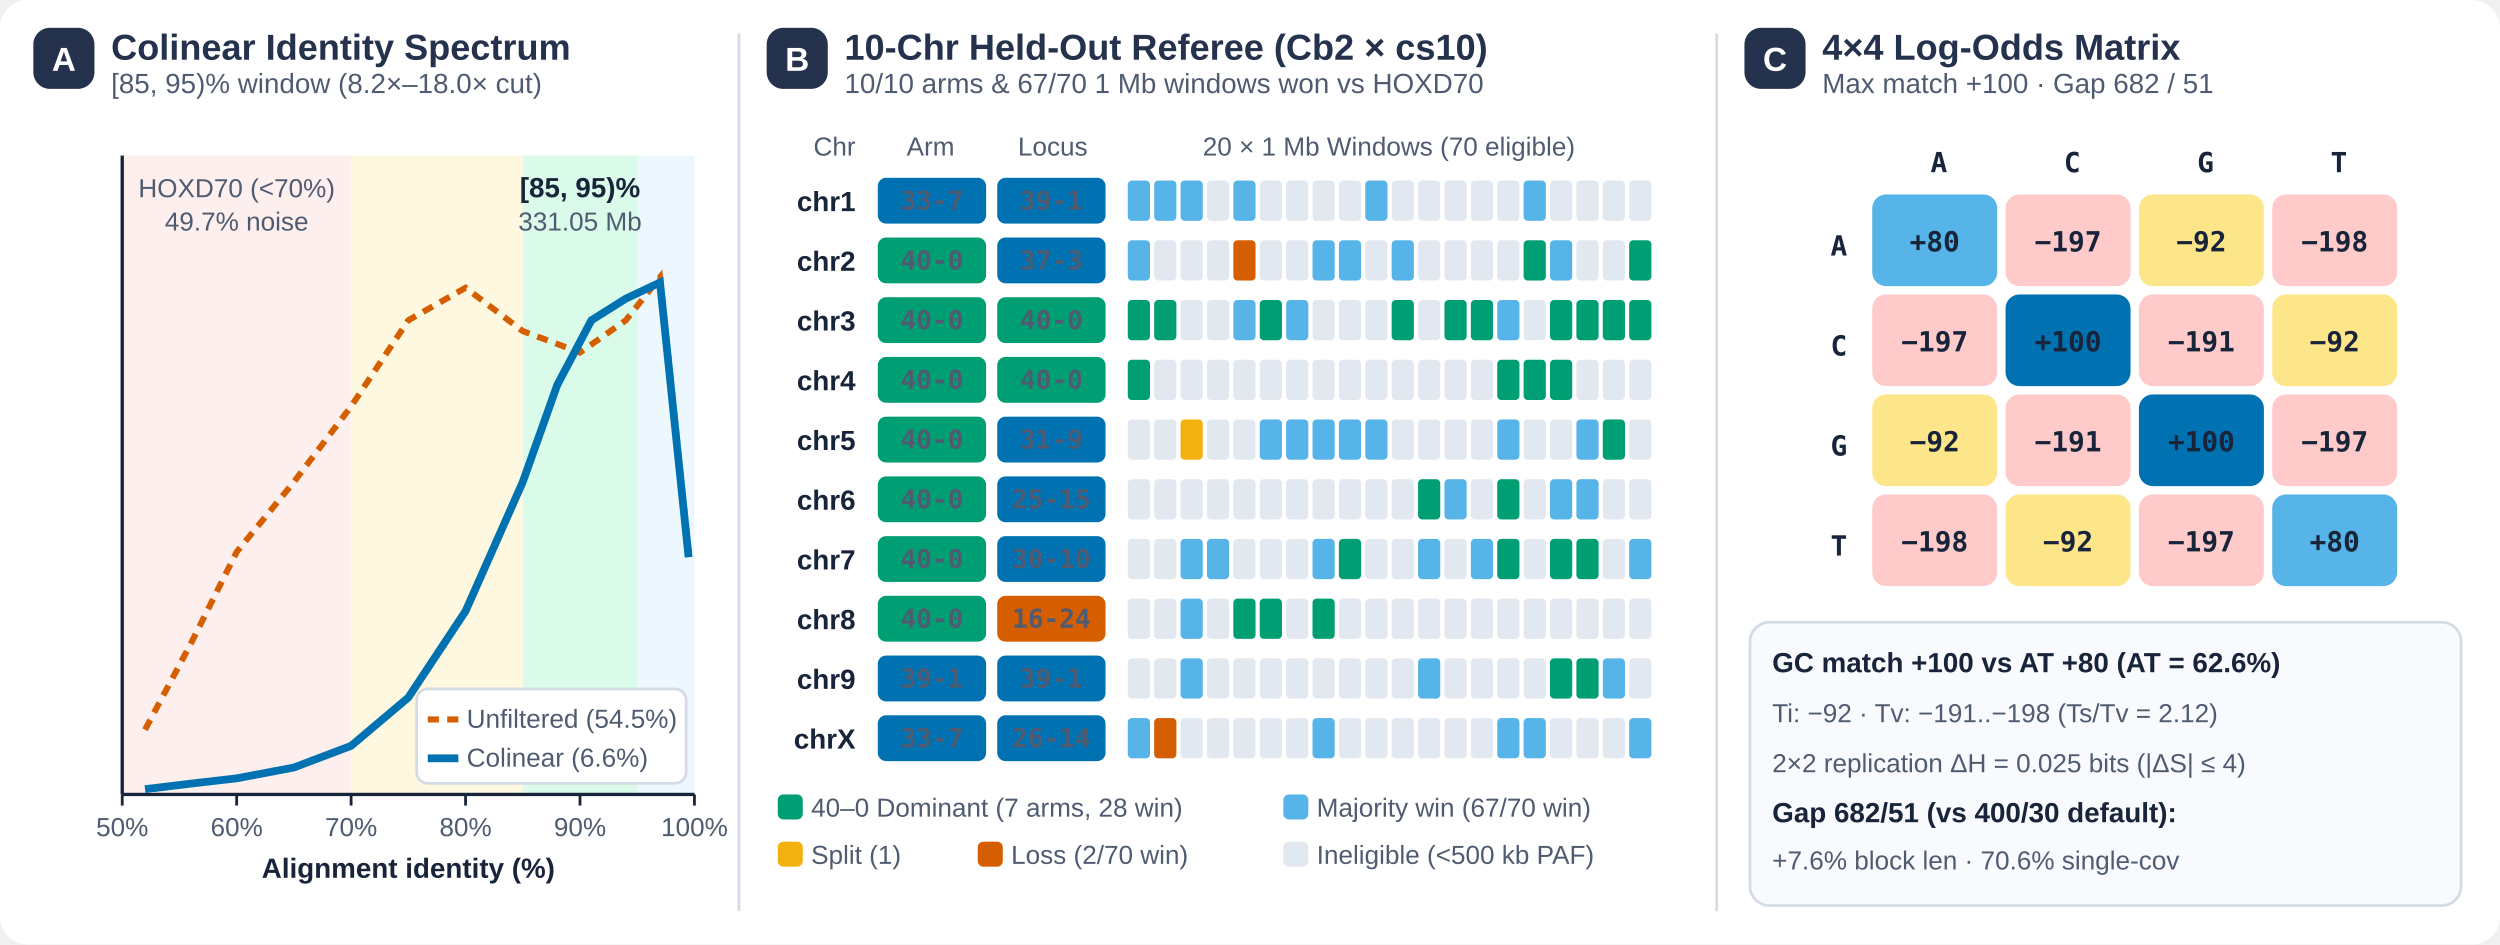
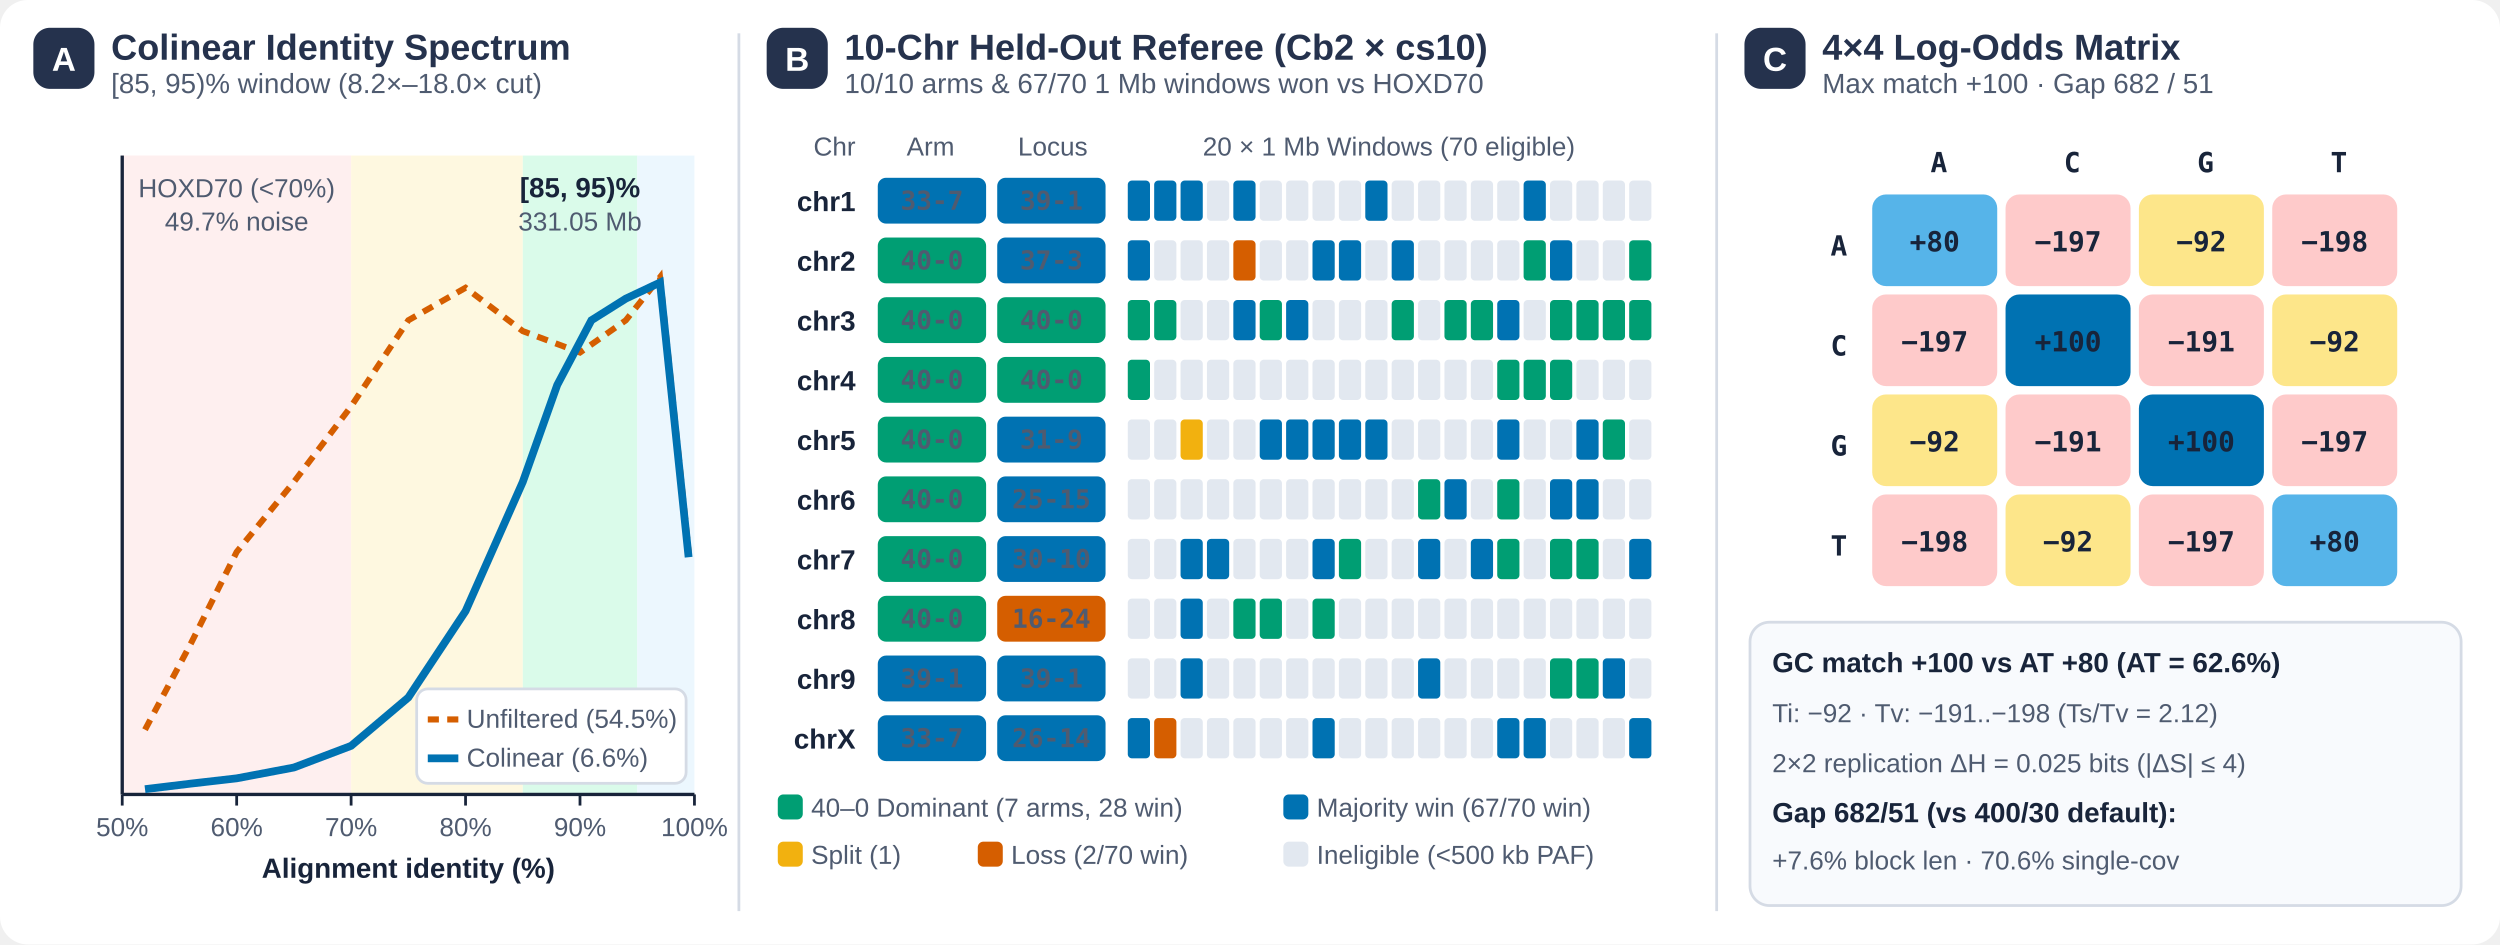
<svg xmlns="http://www.w3.org/2000/svg" viewBox="0 0 900 340" width="100%" height="100%">
  <style>
  text { font-family: "Atkinson Hyperlegible Next", "Helvetica Neue", Arial, sans-serif; fill: #18243a; }
  .mono { font-family: "Atkinson Hyperlegible Mono", "SFMono-Regular", Consolas, monospace; }
  .title { font-size: 13px; font-weight: 800; fill: #25324d; }
  .sub { font-size: 10px; fill: #4f5b70; }
  .lbl { font-size: 10px; font-weight: 600; fill: #18243a; }
  .ax { font-size: 9.4px; fill: #4f5b70; }
  .badge { font-size: 12px; font-weight: 800; fill: #ffffff; }
</style>
  <rect x="0" y="0" width="900" height="340" rx="10" fill="#ffffff" />
  <rect x="12" y="10" width="22" height="22" rx="6" fill="#25324d" />
  <text x="23" y="25.5" text-anchor="middle" class="badge">A</text>
  <text x="40" y="21.5" class="title">Colinear Identity Spectrum</text>
  <text x="40" y="33.5" class="sub">[85, 95)% window (8.2×–18.0× cut)</text>
  <rect x="44.0" y="56" width="82.4" height="230" fill="#fee2e2" opacity="0.55" />
  <rect x="126.4" y="56" width="61.8" height="230" fill="#fef3c7" opacity="0.55" />
  <rect x="188.2" y="56" width="41.2" height="230" fill="#d1fae5" opacity="0.8" />
  <rect x="229.4" y="56" width="20.6" height="230" fill="#e0f2fe" opacity="0.6" />
  <line x1="44" y1="286" x2="250" y2="286" stroke="#18243a" stroke-width="1.2" />
  <line x1="44" y1="56" x2="44" y2="286" stroke="#18243a" stroke-width="1.2" />
  <line x1="44.0" y1="286" x2="44.0" y2="290" stroke="#18243a" />
  <text x="44.0" y="301" text-anchor="middle" class="ax">50%</text>
  <line x1="85.2" y1="286" x2="85.2" y2="290" stroke="#18243a" />
  <text x="85.2" y="301" text-anchor="middle" class="ax">60%</text>
  <line x1="126.4" y1="286" x2="126.4" y2="290" stroke="#18243a" />
  <text x="126.4" y="301" text-anchor="middle" class="ax">70%</text>
  <line x1="167.6" y1="286" x2="167.6" y2="290" stroke="#18243a" />
  <text x="167.6" y="301" text-anchor="middle" class="ax">80%</text>
  <line x1="208.8" y1="286" x2="208.8" y2="290" stroke="#18243a" />
  <text x="208.8" y="301" text-anchor="middle" class="ax">90%</text>
  <line x1="250.0" y1="286" x2="250.0" y2="290" stroke="#18243a" />
  <text x="250.0" y="301" text-anchor="middle" class="ax">100%</text>
  <text x="147.0" y="316" text-anchor="middle" class="lbl">Alignment identity (%)</text>
  <polyline fill="none" stroke="#D55E00" stroke-width="2.2" stroke-dasharray="4,3" points="52.2,262.7 68.7,231.7 85.2,198.7 105.8,173.5 126.4,146.3 147.0,115.3 167.6,103.6 188.2,119.2 208.8,126.9 225.3,115.3 237.6,99.8 247.9,198.7" />
  <polyline fill="none" stroke="#0072B2" stroke-width="2.8" points="52.2,284.1 68.7,282.1 85.2,280.2 105.8,276.3 126.4,268.5 147.0,251.1 167.6,220.0 188.2,173.5 200.6,138.6 212.9,115.3 225.3,107.5 237.6,101.7 247.9,200.6" />
  <text x="85.2" y="71" text-anchor="middle" class="ax" fill="#D55E00">HOXD70 (&lt;70%)</text>
  <text x="85.2" y="83" text-anchor="middle" class="ax" fill="#D55E00">49.7% noise</text>
  <text x="208.8" y="71" text-anchor="middle" class="lbl" fill="#009E73">[85, 95)%</text>
  <text x="208.8" y="83" text-anchor="middle" class="ax" fill="#009E73">331.05 Mb</text>
  <rect x="150" y="248" width="97" height="34" rx="4" fill="#ffffff" stroke="#d5dbe5" />
  <line x1="154" y1="259" x2="165" y2="259" stroke="#D55E00" stroke-width="2.2" stroke-dasharray="4,3" />
  <text x="168" y="262" class="ax">Unfiltered (54.5%)</text>
  <line x1="154" y1="273" x2="165" y2="273" stroke="#0072B2" stroke-width="2.8" />
  <text x="168" y="276" class="ax">Colinear (6.6%)</text>
  <line x1="266" y1="12" x2="266" y2="328" stroke="#d5dbe5" />
  <rect x="276" y="10" width="22" height="22" rx="6" fill="#25324d" />
  <text x="287" y="25.5" text-anchor="middle" class="badge">B</text>
  <text x="304" y="21.5" class="title">10-Chr Held-Out Referee (Cb2 × cs10)</text>
  <text x="304" y="33.5" class="sub">10/10 arms &amp; 67/70 1 Mb windows won vs HOXD70</text>
  <text x="308" y="56" text-anchor="end" class="ax">Chr</text>
  <text x="335" y="56" text-anchor="middle" class="ax">Arm</text>
  <text x="379" y="56" text-anchor="middle" class="ax">Locus</text>
  <text x="500" y="56" text-anchor="middle" class="ax">20 × 1 Mb Windows (70 eligible)</text>
  <text x="308" y="76.0" text-anchor="end" class="lbl">chr1</text>
  <rect x="316" y="64.0" width="39" height="16.5" rx="3" fill="#0072B2" />
  <text x="335.5" y="75.5" text-anchor="middle" class="ax mono" fill="#ffffff" font-weight="700">33-7</text>
  <rect x="359" y="64.0" width="39" height="16.5" rx="3" fill="#0072B2" />
  <text x="378.5" y="75.5" text-anchor="middle" class="ax mono" fill="#ffffff" font-weight="700">39-1</text>
-   <rect x="406.0" y="65.0" width="8" height="14.5" rx="1.5" fill="#56B4E9" />
-   <rect x="415.5" y="65.0" width="8" height="14.5" rx="1.5" fill="#56B4E9" />
-   <rect x="425.0" y="65.0" width="8" height="14.5" rx="1.5" fill="#56B4E9" />
+   <rect x="406.0" y="65.0" width="8" height="14.5" rx="1.5" fill="#0072B2" />
+   <rect x="415.5" y="65.0" width="8" height="14.5" rx="1.5" fill="#0072B2" />
+   <rect x="425.0" y="65.0" width="8" height="14.5" rx="1.5" fill="#0072B2" />
  <rect x="434.5" y="65.0" width="8" height="14.5" rx="1.5" fill="#e2e8f0" />
-   <rect x="444.0" y="65.0" width="8" height="14.5" rx="1.5" fill="#56B4E9" />
+   <rect x="444.0" y="65.0" width="8" height="14.5" rx="1.5" fill="#0072B2" />
  <rect x="453.5" y="65.0" width="8" height="14.5" rx="1.5" fill="#e2e8f0" />
  <rect x="463.0" y="65.0" width="8" height="14.5" rx="1.5" fill="#e2e8f0" />
  <rect x="472.5" y="65.0" width="8" height="14.5" rx="1.5" fill="#e2e8f0" />
  <rect x="482.0" y="65.0" width="8" height="14.5" rx="1.5" fill="#e2e8f0" />
-   <rect x="491.5" y="65.0" width="8" height="14.5" rx="1.5" fill="#56B4E9" />
+   <rect x="491.5" y="65.0" width="8" height="14.5" rx="1.5" fill="#0072B2" />
  <rect x="501.0" y="65.0" width="8" height="14.5" rx="1.5" fill="#e2e8f0" />
  <rect x="510.5" y="65.0" width="8" height="14.5" rx="1.5" fill="#e2e8f0" />
  <rect x="520.0" y="65.0" width="8" height="14.5" rx="1.5" fill="#e2e8f0" />
  <rect x="529.5" y="65.0" width="8" height="14.5" rx="1.5" fill="#e2e8f0" />
  <rect x="539.0" y="65.0" width="8" height="14.5" rx="1.5" fill="#e2e8f0" />
-   <rect x="548.5" y="65.0" width="8" height="14.5" rx="1.5" fill="#56B4E9" />
+   <rect x="548.5" y="65.0" width="8" height="14.5" rx="1.5" fill="#0072B2" />
  <rect x="558.0" y="65.0" width="8" height="14.5" rx="1.5" fill="#e2e8f0" />
  <rect x="567.5" y="65.0" width="8" height="14.5" rx="1.5" fill="#e2e8f0" />
  <rect x="577.0" y="65.0" width="8" height="14.5" rx="1.5" fill="#e2e8f0" />
  <rect x="586.5" y="65.0" width="8" height="14.5" rx="1.5" fill="#e2e8f0" />
  <text x="308" y="97.5" text-anchor="end" class="lbl">chr2</text>
  <rect x="316" y="85.5" width="39" height="16.5" rx="3" fill="#009E73" />
  <text x="335.5" y="97.0" text-anchor="middle" class="ax mono" fill="#ffffff" font-weight="700">40-0</text>
  <rect x="359" y="85.5" width="39" height="16.5" rx="3" fill="#0072B2" />
  <text x="378.5" y="97.0" text-anchor="middle" class="ax mono" fill="#ffffff" font-weight="700">37-3</text>
-   <rect x="406.0" y="86.5" width="8" height="14.5" rx="1.5" fill="#56B4E9" />
+   <rect x="406.0" y="86.5" width="8" height="14.5" rx="1.5" fill="#0072B2" />
  <rect x="415.5" y="86.5" width="8" height="14.5" rx="1.5" fill="#e2e8f0" />
  <rect x="425.0" y="86.5" width="8" height="14.5" rx="1.5" fill="#e2e8f0" />
  <rect x="434.5" y="86.5" width="8" height="14.5" rx="1.5" fill="#e2e8f0" />
  <rect x="444.0" y="86.5" width="8" height="14.5" rx="1.5" fill="#D55E00" />
  <rect x="453.5" y="86.5" width="8" height="14.5" rx="1.5" fill="#e2e8f0" />
  <rect x="463.0" y="86.5" width="8" height="14.5" rx="1.5" fill="#e2e8f0" />
-   <rect x="472.5" y="86.5" width="8" height="14.5" rx="1.5" fill="#56B4E9" />
-   <rect x="482.0" y="86.5" width="8" height="14.5" rx="1.5" fill="#56B4E9" />
+   <rect x="472.5" y="86.5" width="8" height="14.5" rx="1.5" fill="#0072B2" />
+   <rect x="482.0" y="86.5" width="8" height="14.5" rx="1.5" fill="#0072B2" />
  <rect x="491.5" y="86.5" width="8" height="14.5" rx="1.5" fill="#e2e8f0" />
-   <rect x="501.0" y="86.5" width="8" height="14.5" rx="1.5" fill="#56B4E9" />
+   <rect x="501.0" y="86.5" width="8" height="14.5" rx="1.5" fill="#0072B2" />
  <rect x="510.5" y="86.5" width="8" height="14.5" rx="1.5" fill="#e2e8f0" />
  <rect x="520.0" y="86.5" width="8" height="14.5" rx="1.5" fill="#e2e8f0" />
  <rect x="529.5" y="86.5" width="8" height="14.5" rx="1.5" fill="#e2e8f0" />
  <rect x="539.0" y="86.5" width="8" height="14.5" rx="1.5" fill="#e2e8f0" />
  <rect x="548.5" y="86.5" width="8" height="14.5" rx="1.5" fill="#009E73" />
-   <rect x="558.0" y="86.5" width="8" height="14.5" rx="1.5" fill="#56B4E9" />
+   <rect x="558.0" y="86.5" width="8" height="14.5" rx="1.5" fill="#0072B2" />
  <rect x="567.5" y="86.5" width="8" height="14.5" rx="1.5" fill="#e2e8f0" />
  <rect x="577.0" y="86.5" width="8" height="14.5" rx="1.5" fill="#e2e8f0" />
  <rect x="586.5" y="86.5" width="8" height="14.5" rx="1.5" fill="#009E73" />
  <text x="308" y="119.0" text-anchor="end" class="lbl">chr3</text>
  <rect x="316" y="107.0" width="39" height="16.5" rx="3" fill="#009E73" />
  <text x="335.5" y="118.5" text-anchor="middle" class="ax mono" fill="#ffffff" font-weight="700">40-0</text>
  <rect x="359" y="107.0" width="39" height="16.5" rx="3" fill="#009E73" />
  <text x="378.5" y="118.5" text-anchor="middle" class="ax mono" fill="#ffffff" font-weight="700">40-0</text>
  <rect x="406.0" y="108.0" width="8" height="14.5" rx="1.5" fill="#009E73" />
  <rect x="415.5" y="108.0" width="8" height="14.5" rx="1.5" fill="#009E73" />
  <rect x="425.0" y="108.0" width="8" height="14.5" rx="1.5" fill="#e2e8f0" />
  <rect x="434.5" y="108.0" width="8" height="14.5" rx="1.5" fill="#e2e8f0" />
-   <rect x="444.0" y="108.0" width="8" height="14.5" rx="1.5" fill="#56B4E9" />
+   <rect x="444.0" y="108.0" width="8" height="14.5" rx="1.5" fill="#0072B2" />
  <rect x="453.5" y="108.0" width="8" height="14.5" rx="1.5" fill="#009E73" />
-   <rect x="463.0" y="108.0" width="8" height="14.5" rx="1.5" fill="#56B4E9" />
+   <rect x="463.0" y="108.0" width="8" height="14.5" rx="1.5" fill="#0072B2" />
  <rect x="472.5" y="108.0" width="8" height="14.5" rx="1.5" fill="#e2e8f0" />
  <rect x="482.0" y="108.0" width="8" height="14.5" rx="1.5" fill="#e2e8f0" />
  <rect x="491.5" y="108.0" width="8" height="14.5" rx="1.5" fill="#e2e8f0" />
  <rect x="501.0" y="108.0" width="8" height="14.5" rx="1.5" fill="#009E73" />
  <rect x="510.5" y="108.0" width="8" height="14.5" rx="1.5" fill="#e2e8f0" />
  <rect x="520.0" y="108.0" width="8" height="14.5" rx="1.5" fill="#009E73" />
  <rect x="529.5" y="108.0" width="8" height="14.5" rx="1.5" fill="#009E73" />
-   <rect x="539.0" y="108.0" width="8" height="14.5" rx="1.5" fill="#56B4E9" />
+   <rect x="539.0" y="108.0" width="8" height="14.5" rx="1.5" fill="#0072B2" />
  <rect x="548.5" y="108.0" width="8" height="14.5" rx="1.5" fill="#e2e8f0" />
  <rect x="558.0" y="108.0" width="8" height="14.5" rx="1.5" fill="#009E73" />
  <rect x="567.5" y="108.0" width="8" height="14.5" rx="1.5" fill="#009E73" />
  <rect x="577.0" y="108.0" width="8" height="14.5" rx="1.5" fill="#009E73" />
  <rect x="586.5" y="108.0" width="8" height="14.5" rx="1.5" fill="#009E73" />
  <text x="308" y="140.5" text-anchor="end" class="lbl">chr4</text>
  <rect x="316" y="128.5" width="39" height="16.5" rx="3" fill="#009E73" />
  <text x="335.5" y="140.0" text-anchor="middle" class="ax mono" fill="#ffffff" font-weight="700">40-0</text>
  <rect x="359" y="128.5" width="39" height="16.5" rx="3" fill="#009E73" />
  <text x="378.5" y="140.0" text-anchor="middle" class="ax mono" fill="#ffffff" font-weight="700">40-0</text>
  <rect x="406.0" y="129.5" width="8" height="14.5" rx="1.5" fill="#009E73" />
  <rect x="415.5" y="129.5" width="8" height="14.5" rx="1.5" fill="#e2e8f0" />
  <rect x="425.0" y="129.5" width="8" height="14.5" rx="1.5" fill="#e2e8f0" />
  <rect x="434.5" y="129.5" width="8" height="14.5" rx="1.5" fill="#e2e8f0" />
  <rect x="444.0" y="129.5" width="8" height="14.5" rx="1.5" fill="#e2e8f0" />
  <rect x="453.5" y="129.5" width="8" height="14.5" rx="1.5" fill="#e2e8f0" />
  <rect x="463.0" y="129.5" width="8" height="14.5" rx="1.5" fill="#e2e8f0" />
  <rect x="472.5" y="129.5" width="8" height="14.5" rx="1.5" fill="#e2e8f0" />
  <rect x="482.0" y="129.5" width="8" height="14.5" rx="1.5" fill="#e2e8f0" />
  <rect x="491.5" y="129.5" width="8" height="14.5" rx="1.5" fill="#e2e8f0" />
  <rect x="501.0" y="129.5" width="8" height="14.5" rx="1.5" fill="#e2e8f0" />
  <rect x="510.5" y="129.5" width="8" height="14.5" rx="1.5" fill="#e2e8f0" />
  <rect x="520.0" y="129.5" width="8" height="14.5" rx="1.5" fill="#e2e8f0" />
  <rect x="529.5" y="129.5" width="8" height="14.5" rx="1.5" fill="#e2e8f0" />
  <rect x="539.0" y="129.5" width="8" height="14.5" rx="1.5" fill="#009E73" />
  <rect x="548.5" y="129.5" width="8" height="14.5" rx="1.5" fill="#009E73" />
  <rect x="558.0" y="129.5" width="8" height="14.5" rx="1.5" fill="#009E73" />
  <rect x="567.5" y="129.5" width="8" height="14.5" rx="1.5" fill="#e2e8f0" />
  <rect x="577.0" y="129.5" width="8" height="14.5" rx="1.5" fill="#e2e8f0" />
  <rect x="586.5" y="129.5" width="8" height="14.5" rx="1.5" fill="#e2e8f0" />
  <text x="308" y="162.0" text-anchor="end" class="lbl">chr5</text>
  <rect x="316" y="150.0" width="39" height="16.5" rx="3" fill="#009E73" />
  <text x="335.5" y="161.5" text-anchor="middle" class="ax mono" fill="#ffffff" font-weight="700">40-0</text>
  <rect x="359" y="150.0" width="39" height="16.5" rx="3" fill="#0072B2" />
  <text x="378.5" y="161.5" text-anchor="middle" class="ax mono" fill="#ffffff" font-weight="700">31-9</text>
  <rect x="406.0" y="151.0" width="8" height="14.5" rx="1.5" fill="#e2e8f0" />
  <rect x="415.5" y="151.0" width="8" height="14.5" rx="1.5" fill="#e2e8f0" />
  <rect x="425.0" y="151.0" width="8" height="14.5" rx="1.5" fill="#f2b10f" />
  <rect x="434.5" y="151.0" width="8" height="14.5" rx="1.5" fill="#e2e8f0" />
  <rect x="444.0" y="151.0" width="8" height="14.5" rx="1.5" fill="#e2e8f0" />
-   <rect x="453.5" y="151.0" width="8" height="14.5" rx="1.5" fill="#56B4E9" />
-   <rect x="463.0" y="151.0" width="8" height="14.5" rx="1.5" fill="#56B4E9" />
-   <rect x="472.5" y="151.0" width="8" height="14.5" rx="1.5" fill="#56B4E9" />
-   <rect x="482.0" y="151.0" width="8" height="14.5" rx="1.5" fill="#56B4E9" />
-   <rect x="491.5" y="151.0" width="8" height="14.5" rx="1.5" fill="#56B4E9" />
+   <rect x="453.5" y="151.0" width="8" height="14.5" rx="1.5" fill="#0072B2" />
+   <rect x="463.0" y="151.0" width="8" height="14.5" rx="1.5" fill="#0072B2" />
+   <rect x="472.5" y="151.0" width="8" height="14.5" rx="1.5" fill="#0072B2" />
+   <rect x="482.0" y="151.0" width="8" height="14.5" rx="1.5" fill="#0072B2" />
+   <rect x="491.5" y="151.0" width="8" height="14.5" rx="1.5" fill="#0072B2" />
  <rect x="501.0" y="151.0" width="8" height="14.5" rx="1.5" fill="#e2e8f0" />
  <rect x="510.5" y="151.0" width="8" height="14.5" rx="1.5" fill="#e2e8f0" />
  <rect x="520.0" y="151.0" width="8" height="14.5" rx="1.5" fill="#e2e8f0" />
  <rect x="529.5" y="151.0" width="8" height="14.5" rx="1.5" fill="#e2e8f0" />
-   <rect x="539.0" y="151.0" width="8" height="14.5" rx="1.5" fill="#56B4E9" />
+   <rect x="539.0" y="151.0" width="8" height="14.5" rx="1.5" fill="#0072B2" />
  <rect x="548.5" y="151.0" width="8" height="14.5" rx="1.5" fill="#e2e8f0" />
  <rect x="558.0" y="151.0" width="8" height="14.5" rx="1.5" fill="#e2e8f0" />
-   <rect x="567.5" y="151.0" width="8" height="14.5" rx="1.5" fill="#56B4E9" />
+   <rect x="567.5" y="151.0" width="8" height="14.5" rx="1.5" fill="#0072B2" />
  <rect x="577.0" y="151.0" width="8" height="14.5" rx="1.5" fill="#009E73" />
  <rect x="586.5" y="151.0" width="8" height="14.5" rx="1.5" fill="#e2e8f0" />
  <text x="308" y="183.5" text-anchor="end" class="lbl">chr6</text>
  <rect x="316" y="171.5" width="39" height="16.5" rx="3" fill="#009E73" />
  <text x="335.5" y="183.0" text-anchor="middle" class="ax mono" fill="#ffffff" font-weight="700">40-0</text>
  <rect x="359" y="171.5" width="39" height="16.5" rx="3" fill="#0072B2" />
  <text x="378.5" y="183.0" text-anchor="middle" class="ax mono" fill="#ffffff" font-weight="700">25-15</text>
  <rect x="406.0" y="172.5" width="8" height="14.5" rx="1.5" fill="#e2e8f0" />
  <rect x="415.5" y="172.5" width="8" height="14.5" rx="1.5" fill="#e2e8f0" />
  <rect x="425.0" y="172.5" width="8" height="14.5" rx="1.5" fill="#e2e8f0" />
  <rect x="434.5" y="172.5" width="8" height="14.5" rx="1.5" fill="#e2e8f0" />
  <rect x="444.0" y="172.5" width="8" height="14.5" rx="1.5" fill="#e2e8f0" />
  <rect x="453.5" y="172.5" width="8" height="14.5" rx="1.5" fill="#e2e8f0" />
  <rect x="463.0" y="172.5" width="8" height="14.5" rx="1.5" fill="#e2e8f0" />
  <rect x="472.5" y="172.5" width="8" height="14.5" rx="1.5" fill="#e2e8f0" />
  <rect x="482.0" y="172.5" width="8" height="14.5" rx="1.5" fill="#e2e8f0" />
  <rect x="491.5" y="172.5" width="8" height="14.5" rx="1.5" fill="#e2e8f0" />
  <rect x="501.0" y="172.5" width="8" height="14.5" rx="1.5" fill="#e2e8f0" />
  <rect x="510.5" y="172.5" width="8" height="14.5" rx="1.5" fill="#009E73" />
-   <rect x="520.0" y="172.5" width="8" height="14.5" rx="1.5" fill="#56B4E9" />
+   <rect x="520.0" y="172.5" width="8" height="14.5" rx="1.5" fill="#0072B2" />
  <rect x="529.5" y="172.5" width="8" height="14.5" rx="1.5" fill="#e2e8f0" />
  <rect x="539.0" y="172.5" width="8" height="14.5" rx="1.5" fill="#009E73" />
  <rect x="548.5" y="172.5" width="8" height="14.5" rx="1.5" fill="#e2e8f0" />
-   <rect x="558.0" y="172.5" width="8" height="14.5" rx="1.5" fill="#56B4E9" />
-   <rect x="567.5" y="172.5" width="8" height="14.5" rx="1.5" fill="#56B4E9" />
+   <rect x="558.0" y="172.5" width="8" height="14.5" rx="1.5" fill="#0072B2" />
+   <rect x="567.5" y="172.5" width="8" height="14.5" rx="1.5" fill="#0072B2" />
  <rect x="577.0" y="172.5" width="8" height="14.5" rx="1.5" fill="#e2e8f0" />
  <rect x="586.5" y="172.5" width="8" height="14.5" rx="1.5" fill="#e2e8f0" />
  <text x="308" y="205.0" text-anchor="end" class="lbl">chr7</text>
  <rect x="316" y="193.0" width="39" height="16.5" rx="3" fill="#009E73" />
  <text x="335.5" y="204.5" text-anchor="middle" class="ax mono" fill="#ffffff" font-weight="700">40-0</text>
  <rect x="359" y="193.0" width="39" height="16.5" rx="3" fill="#0072B2" />
  <text x="378.5" y="204.5" text-anchor="middle" class="ax mono" fill="#ffffff" font-weight="700">30-10</text>
  <rect x="406.0" y="194.0" width="8" height="14.5" rx="1.5" fill="#e2e8f0" />
  <rect x="415.5" y="194.0" width="8" height="14.5" rx="1.5" fill="#e2e8f0" />
-   <rect x="425.0" y="194.0" width="8" height="14.5" rx="1.5" fill="#56B4E9" />
-   <rect x="434.5" y="194.0" width="8" height="14.5" rx="1.5" fill="#56B4E9" />
+   <rect x="425.0" y="194.0" width="8" height="14.5" rx="1.5" fill="#0072B2" />
+   <rect x="434.5" y="194.0" width="8" height="14.5" rx="1.5" fill="#0072B2" />
  <rect x="444.0" y="194.0" width="8" height="14.5" rx="1.5" fill="#e2e8f0" />
  <rect x="453.5" y="194.0" width="8" height="14.5" rx="1.5" fill="#e2e8f0" />
  <rect x="463.0" y="194.0" width="8" height="14.5" rx="1.5" fill="#e2e8f0" />
-   <rect x="472.5" y="194.0" width="8" height="14.5" rx="1.5" fill="#56B4E9" />
+   <rect x="472.5" y="194.0" width="8" height="14.5" rx="1.5" fill="#0072B2" />
  <rect x="482.0" y="194.0" width="8" height="14.5" rx="1.5" fill="#009E73" />
  <rect x="491.5" y="194.0" width="8" height="14.5" rx="1.5" fill="#e2e8f0" />
  <rect x="501.0" y="194.0" width="8" height="14.5" rx="1.5" fill="#e2e8f0" />
-   <rect x="510.5" y="194.0" width="8" height="14.5" rx="1.5" fill="#56B4E9" />
+   <rect x="510.5" y="194.0" width="8" height="14.5" rx="1.5" fill="#0072B2" />
  <rect x="520.0" y="194.0" width="8" height="14.5" rx="1.5" fill="#e2e8f0" />
-   <rect x="529.5" y="194.0" width="8" height="14.5" rx="1.5" fill="#56B4E9" />
+   <rect x="529.5" y="194.0" width="8" height="14.5" rx="1.5" fill="#0072B2" />
  <rect x="539.0" y="194.0" width="8" height="14.5" rx="1.5" fill="#009E73" />
  <rect x="548.5" y="194.0" width="8" height="14.5" rx="1.5" fill="#e2e8f0" />
  <rect x="558.0" y="194.0" width="8" height="14.5" rx="1.5" fill="#009E73" />
  <rect x="567.5" y="194.0" width="8" height="14.5" rx="1.5" fill="#009E73" />
  <rect x="577.0" y="194.0" width="8" height="14.5" rx="1.5" fill="#e2e8f0" />
-   <rect x="586.5" y="194.0" width="8" height="14.5" rx="1.5" fill="#56B4E9" />
+   <rect x="586.5" y="194.0" width="8" height="14.5" rx="1.5" fill="#0072B2" />
  <text x="308" y="226.5" text-anchor="end" class="lbl">chr8</text>
  <rect x="316" y="214.5" width="39" height="16.5" rx="3" fill="#009E73" />
  <text x="335.5" y="226.0" text-anchor="middle" class="ax mono" fill="#ffffff" font-weight="700">40-0</text>
  <rect x="359" y="214.5" width="39" height="16.5" rx="3" fill="#D55E00" />
  <text x="378.5" y="226.0" text-anchor="middle" class="ax mono" fill="#ffffff" font-weight="700">16-24</text>
  <rect x="406.0" y="215.5" width="8" height="14.5" rx="1.5" fill="#e2e8f0" />
  <rect x="415.5" y="215.5" width="8" height="14.5" rx="1.5" fill="#e2e8f0" />
-   <rect x="425.0" y="215.5" width="8" height="14.5" rx="1.5" fill="#56B4E9" />
+   <rect x="425.0" y="215.5" width="8" height="14.5" rx="1.5" fill="#0072B2" />
  <rect x="434.5" y="215.5" width="8" height="14.5" rx="1.5" fill="#e2e8f0" />
  <rect x="444.0" y="215.5" width="8" height="14.5" rx="1.5" fill="#009E73" />
  <rect x="453.5" y="215.5" width="8" height="14.5" rx="1.5" fill="#009E73" />
  <rect x="463.0" y="215.5" width="8" height="14.5" rx="1.5" fill="#e2e8f0" />
  <rect x="472.5" y="215.5" width="8" height="14.5" rx="1.5" fill="#009E73" />
  <rect x="482.0" y="215.5" width="8" height="14.5" rx="1.5" fill="#e2e8f0" />
  <rect x="491.5" y="215.5" width="8" height="14.5" rx="1.5" fill="#e2e8f0" />
  <rect x="501.0" y="215.5" width="8" height="14.5" rx="1.5" fill="#e2e8f0" />
  <rect x="510.5" y="215.5" width="8" height="14.5" rx="1.5" fill="#e2e8f0" />
  <rect x="520.0" y="215.5" width="8" height="14.5" rx="1.5" fill="#e2e8f0" />
  <rect x="529.5" y="215.5" width="8" height="14.5" rx="1.5" fill="#e2e8f0" />
  <rect x="539.0" y="215.5" width="8" height="14.5" rx="1.5" fill="#e2e8f0" />
  <rect x="548.5" y="215.5" width="8" height="14.5" rx="1.5" fill="#e2e8f0" />
  <rect x="558.0" y="215.5" width="8" height="14.5" rx="1.5" fill="#e2e8f0" />
  <rect x="567.5" y="215.5" width="8" height="14.5" rx="1.5" fill="#e2e8f0" />
  <rect x="577.0" y="215.5" width="8" height="14.5" rx="1.5" fill="#e2e8f0" />
  <rect x="586.5" y="215.5" width="8" height="14.5" rx="1.5" fill="#e2e8f0" />
  <text x="308" y="248.0" text-anchor="end" class="lbl">chr9</text>
  <rect x="316" y="236.0" width="39" height="16.5" rx="3" fill="#0072B2" />
  <text x="335.5" y="247.5" text-anchor="middle" class="ax mono" fill="#ffffff" font-weight="700">39-1</text>
  <rect x="359" y="236.0" width="39" height="16.5" rx="3" fill="#0072B2" />
  <text x="378.5" y="247.5" text-anchor="middle" class="ax mono" fill="#ffffff" font-weight="700">39-1</text>
  <rect x="406.0" y="237.0" width="8" height="14.5" rx="1.5" fill="#e2e8f0" />
  <rect x="415.5" y="237.0" width="8" height="14.5" rx="1.5" fill="#e2e8f0" />
-   <rect x="425.0" y="237.0" width="8" height="14.5" rx="1.5" fill="#56B4E9" />
+   <rect x="425.0" y="237.0" width="8" height="14.5" rx="1.5" fill="#0072B2" />
  <rect x="434.5" y="237.0" width="8" height="14.5" rx="1.5" fill="#e2e8f0" />
  <rect x="444.0" y="237.0" width="8" height="14.5" rx="1.5" fill="#e2e8f0" />
  <rect x="453.5" y="237.0" width="8" height="14.5" rx="1.5" fill="#e2e8f0" />
  <rect x="463.0" y="237.0" width="8" height="14.5" rx="1.5" fill="#e2e8f0" />
  <rect x="472.5" y="237.0" width="8" height="14.5" rx="1.5" fill="#e2e8f0" />
  <rect x="482.0" y="237.0" width="8" height="14.5" rx="1.5" fill="#e2e8f0" />
  <rect x="491.5" y="237.0" width="8" height="14.5" rx="1.5" fill="#e2e8f0" />
  <rect x="501.0" y="237.0" width="8" height="14.5" rx="1.5" fill="#e2e8f0" />
-   <rect x="510.5" y="237.0" width="8" height="14.5" rx="1.5" fill="#56B4E9" />
+   <rect x="510.5" y="237.0" width="8" height="14.5" rx="1.5" fill="#0072B2" />
  <rect x="520.0" y="237.0" width="8" height="14.5" rx="1.5" fill="#e2e8f0" />
  <rect x="529.5" y="237.0" width="8" height="14.5" rx="1.5" fill="#e2e8f0" />
  <rect x="539.0" y="237.0" width="8" height="14.5" rx="1.5" fill="#e2e8f0" />
  <rect x="548.5" y="237.0" width="8" height="14.5" rx="1.5" fill="#e2e8f0" />
  <rect x="558.0" y="237.0" width="8" height="14.5" rx="1.5" fill="#009E73" />
  <rect x="567.5" y="237.0" width="8" height="14.5" rx="1.5" fill="#009E73" />
-   <rect x="577.0" y="237.0" width="8" height="14.5" rx="1.5" fill="#56B4E9" />
+   <rect x="577.0" y="237.0" width="8" height="14.5" rx="1.5" fill="#0072B2" />
  <rect x="586.5" y="237.0" width="8" height="14.5" rx="1.5" fill="#e2e8f0" />
  <text x="308" y="269.5" text-anchor="end" class="lbl">chrX</text>
  <rect x="316" y="257.5" width="39" height="16.5" rx="3" fill="#0072B2" />
  <text x="335.5" y="269.0" text-anchor="middle" class="ax mono" fill="#ffffff" font-weight="700">33-7</text>
  <rect x="359" y="257.5" width="39" height="16.5" rx="3" fill="#0072B2" />
  <text x="378.5" y="269.0" text-anchor="middle" class="ax mono" fill="#ffffff" font-weight="700">26-14</text>
-   <rect x="406.0" y="258.5" width="8" height="14.5" rx="1.5" fill="#56B4E9" />
+   <rect x="406.0" y="258.5" width="8" height="14.5" rx="1.5" fill="#0072B2" />
  <rect x="415.5" y="258.5" width="8" height="14.5" rx="1.5" fill="#D55E00" />
  <rect x="425.0" y="258.5" width="8" height="14.5" rx="1.5" fill="#e2e8f0" />
  <rect x="434.5" y="258.5" width="8" height="14.5" rx="1.5" fill="#e2e8f0" />
  <rect x="444.0" y="258.5" width="8" height="14.5" rx="1.5" fill="#e2e8f0" />
  <rect x="453.5" y="258.5" width="8" height="14.5" rx="1.5" fill="#e2e8f0" />
  <rect x="463.0" y="258.5" width="8" height="14.5" rx="1.5" fill="#e2e8f0" />
-   <rect x="472.5" y="258.5" width="8" height="14.5" rx="1.5" fill="#56B4E9" />
+   <rect x="472.5" y="258.5" width="8" height="14.5" rx="1.5" fill="#0072B2" />
  <rect x="482.0" y="258.5" width="8" height="14.5" rx="1.5" fill="#e2e8f0" />
  <rect x="491.5" y="258.5" width="8" height="14.5" rx="1.5" fill="#e2e8f0" />
  <rect x="501.0" y="258.5" width="8" height="14.5" rx="1.5" fill="#e2e8f0" />
  <rect x="510.5" y="258.5" width="8" height="14.5" rx="1.5" fill="#e2e8f0" />
  <rect x="520.0" y="258.5" width="8" height="14.5" rx="1.5" fill="#e2e8f0" />
  <rect x="529.5" y="258.5" width="8" height="14.5" rx="1.5" fill="#e2e8f0" />
-   <rect x="539.0" y="258.5" width="8" height="14.5" rx="1.5" fill="#56B4E9" />
-   <rect x="548.5" y="258.5" width="8" height="14.5" rx="1.5" fill="#56B4E9" />
+   <rect x="539.0" y="258.5" width="8" height="14.5" rx="1.5" fill="#0072B2" />
+   <rect x="548.5" y="258.5" width="8" height="14.5" rx="1.5" fill="#0072B2" />
  <rect x="558.0" y="258.5" width="8" height="14.5" rx="1.5" fill="#e2e8f0" />
  <rect x="567.5" y="258.5" width="8" height="14.5" rx="1.5" fill="#e2e8f0" />
  <rect x="577.0" y="258.5" width="8" height="14.5" rx="1.5" fill="#e2e8f0" />
-   <rect x="586.5" y="258.5" width="8" height="14.5" rx="1.5" fill="#56B4E9" />
+   <rect x="586.5" y="258.5" width="8" height="14.5" rx="1.5" fill="#0072B2" />
  <rect x="280" y="286" width="9" height="9" rx="2" fill="#009E73" />
  <text x="292" y="294" class="ax">40–0 Dominant (7 arms, 28 win)</text>
-   <rect x="462" y="286" width="9" height="9" rx="2" fill="#56B4E9" />
+   <rect x="462" y="286" width="9" height="9" rx="2" fill="#0072B2" />
  <text x="474" y="294" class="ax">Majority win (67/70 win)</text>
  <rect x="280" y="303" width="9" height="9" rx="2" fill="#f2b10f" />
  <text x="292" y="311" class="ax">Split (1)</text>
  <rect x="352" y="303" width="9" height="9" rx="2" fill="#D55E00" />
  <text x="364" y="311" class="ax">Loss (2/70 win)</text>
  <rect x="462" y="303" width="9" height="9" rx="2" fill="#e2e8f0" />
  <text x="474" y="311" class="ax">Ineligible (&lt;500 kb PAF)</text>
  <line x1="618" y1="12" x2="618" y2="328" stroke="#d5dbe5" />
  <rect x="628" y="10" width="22" height="22" rx="6" fill="#25324d" />
  <text x="639" y="25.5" text-anchor="middle" class="badge">C</text>
  <text x="656" y="21.5" class="title">4×4 Log-Odds Matrix</text>
  <text x="656" y="33.5" class="sub">Max match +100 · Gap 682 / 51</text>
  <text x="698.0" y="62" text-anchor="middle" class="lbl mono">A</text>
  <text x="662" y="92.0" text-anchor="middle" class="lbl mono">A</text>
  <rect x="674" y="70" width="45" height="33" rx="5" fill="#56B4E9" />
  <text x="696.5" y="90.5" text-anchor="middle" class="lbl mono" fill="#ffffff">+80</text>
  <rect x="722" y="70" width="45" height="33" rx="5" fill="#fecaca" />
  <text x="744.5" y="90.5" text-anchor="middle" class="lbl mono" fill="#18243a">−197</text>
  <rect x="770" y="70" width="45" height="33" rx="5" fill="#fde68a" />
  <text x="792.5" y="90.5" text-anchor="middle" class="lbl mono" fill="#18243a">−92</text>
  <rect x="818" y="70" width="45" height="33" rx="5" fill="#fecaca" />
  <text x="840.5" y="90.5" text-anchor="middle" class="lbl mono" fill="#18243a">−198</text>
  <text x="746.0" y="62" text-anchor="middle" class="lbl mono">C</text>
  <text x="662" y="128.0" text-anchor="middle" class="lbl mono">C</text>
  <rect x="674" y="106" width="45" height="33" rx="5" fill="#fecaca" />
  <text x="696.5" y="126.5" text-anchor="middle" class="lbl mono" fill="#18243a">−197</text>
  <rect x="722" y="106" width="45" height="33" rx="5" fill="#0072B2" />
  <text x="744.5" y="126.5" text-anchor="middle" class="lbl mono" fill="#ffffff">+100</text>
  <rect x="770" y="106" width="45" height="33" rx="5" fill="#fecaca" />
  <text x="792.5" y="126.5" text-anchor="middle" class="lbl mono" fill="#18243a">−191</text>
  <rect x="818" y="106" width="45" height="33" rx="5" fill="#fde68a" />
  <text x="840.5" y="126.5" text-anchor="middle" class="lbl mono" fill="#18243a">−92</text>
  <text x="794.0" y="62" text-anchor="middle" class="lbl mono">G</text>
  <text x="662" y="164.0" text-anchor="middle" class="lbl mono">G</text>
  <rect x="674" y="142" width="45" height="33" rx="5" fill="#fde68a" />
  <text x="696.5" y="162.5" text-anchor="middle" class="lbl mono" fill="#18243a">−92</text>
  <rect x="722" y="142" width="45" height="33" rx="5" fill="#fecaca" />
  <text x="744.5" y="162.5" text-anchor="middle" class="lbl mono" fill="#18243a">−191</text>
  <rect x="770" y="142" width="45" height="33" rx="5" fill="#0072B2" />
  <text x="792.5" y="162.5" text-anchor="middle" class="lbl mono" fill="#ffffff">+100</text>
  <rect x="818" y="142" width="45" height="33" rx="5" fill="#fecaca" />
  <text x="840.5" y="162.5" text-anchor="middle" class="lbl mono" fill="#18243a">−197</text>
  <text x="842.0" y="62" text-anchor="middle" class="lbl mono">T</text>
  <text x="662" y="200.0" text-anchor="middle" class="lbl mono">T</text>
  <rect x="674" y="178" width="45" height="33" rx="5" fill="#fecaca" />
  <text x="696.5" y="198.5" text-anchor="middle" class="lbl mono" fill="#18243a">−198</text>
  <rect x="722" y="178" width="45" height="33" rx="5" fill="#fde68a" />
  <text x="744.5" y="198.5" text-anchor="middle" class="lbl mono" fill="#18243a">−92</text>
  <rect x="770" y="178" width="45" height="33" rx="5" fill="#fecaca" />
  <text x="792.5" y="198.5" text-anchor="middle" class="lbl mono" fill="#18243a">−197</text>
  <rect x="818" y="178" width="45" height="33" rx="5" fill="#56B4E9" />
  <text x="840.5" y="198.5" text-anchor="middle" class="lbl mono" fill="#ffffff">+80</text>
  <rect x="630" y="224" width="256" height="102" rx="7" fill="#f8fafd" stroke="#d5dbe5" />
  <text x="638" y="242" class="lbl">GC match +100 vs AT +80 (AT = 62.6%)</text>
  <text x="638" y="260" class="ax">Ti: −92 · Tv: −191..−198 (Ts/Tv = 2.12)</text>
  <text x="638" y="278" class="ax">2×2 replication ΔH = 0.025 bits (|ΔS| ≤ 4)</text>
  <text x="638" y="296" class="lbl" fill="#0072B2">Gap 682/51 (vs 400/30 default):</text>
  <text x="638" y="313" class="ax">+7.6% block len · 70.6% single-cov</text>
</svg>
